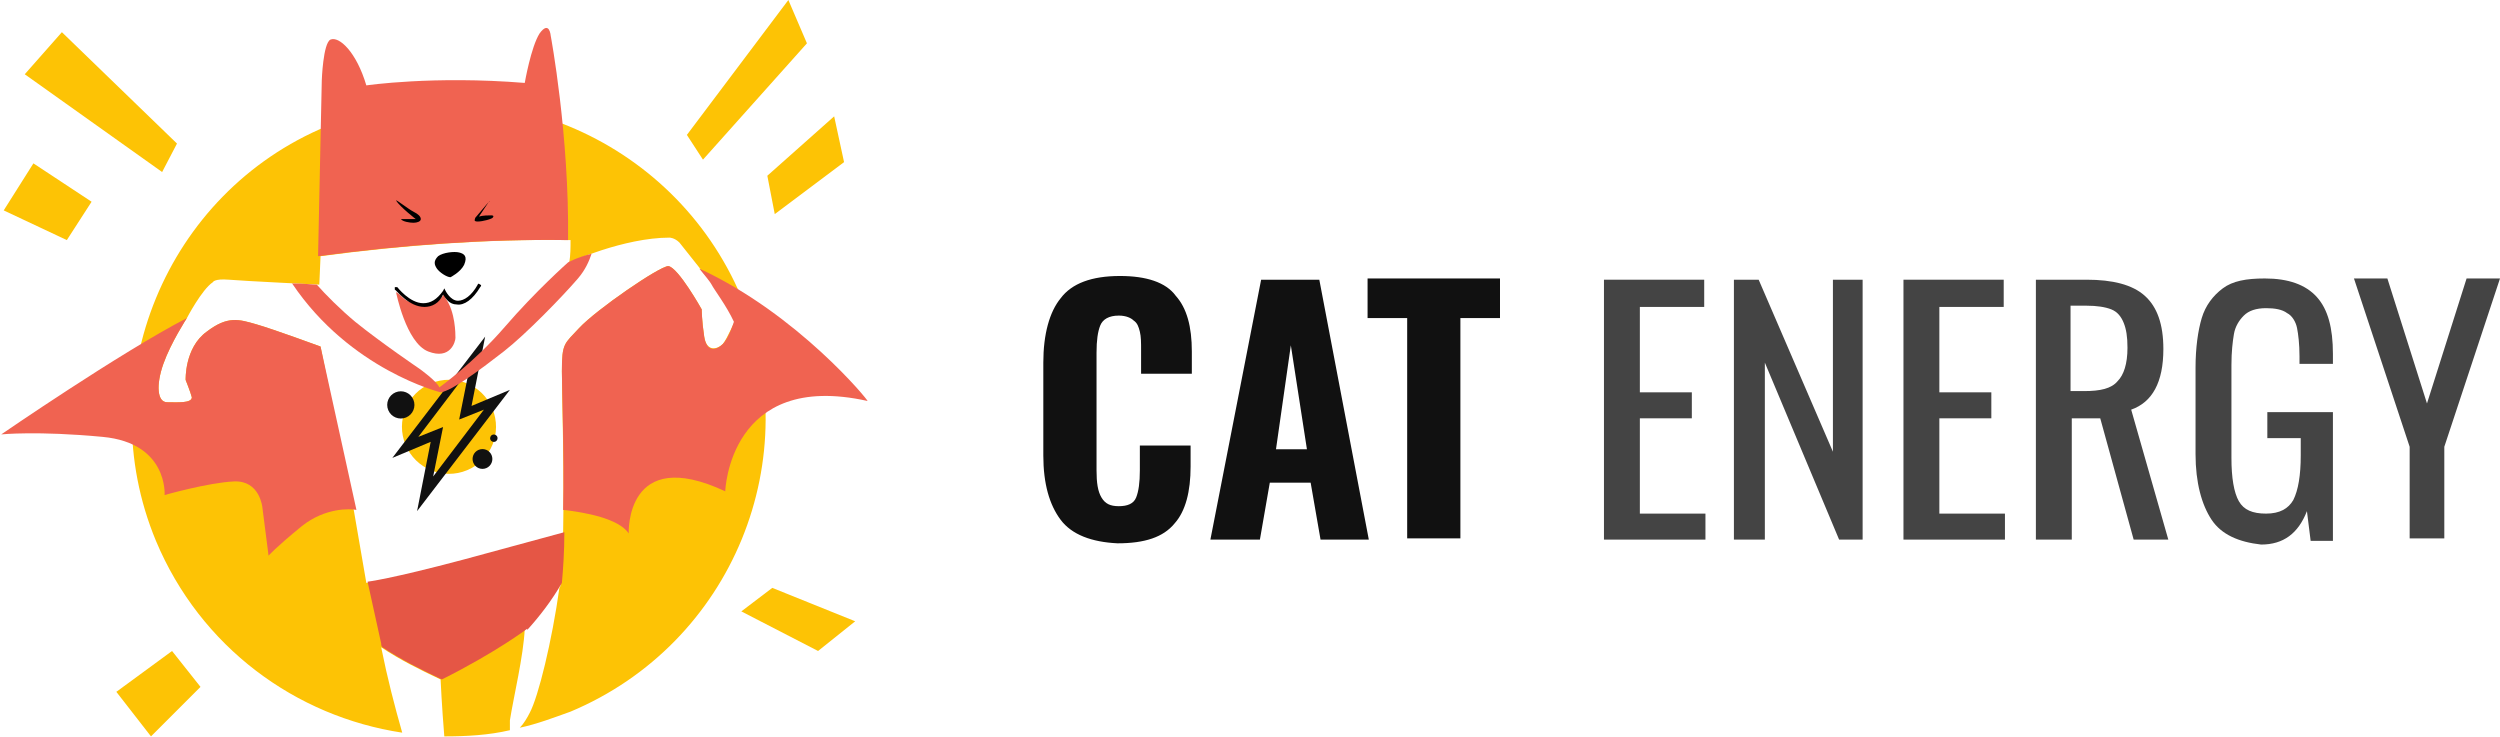
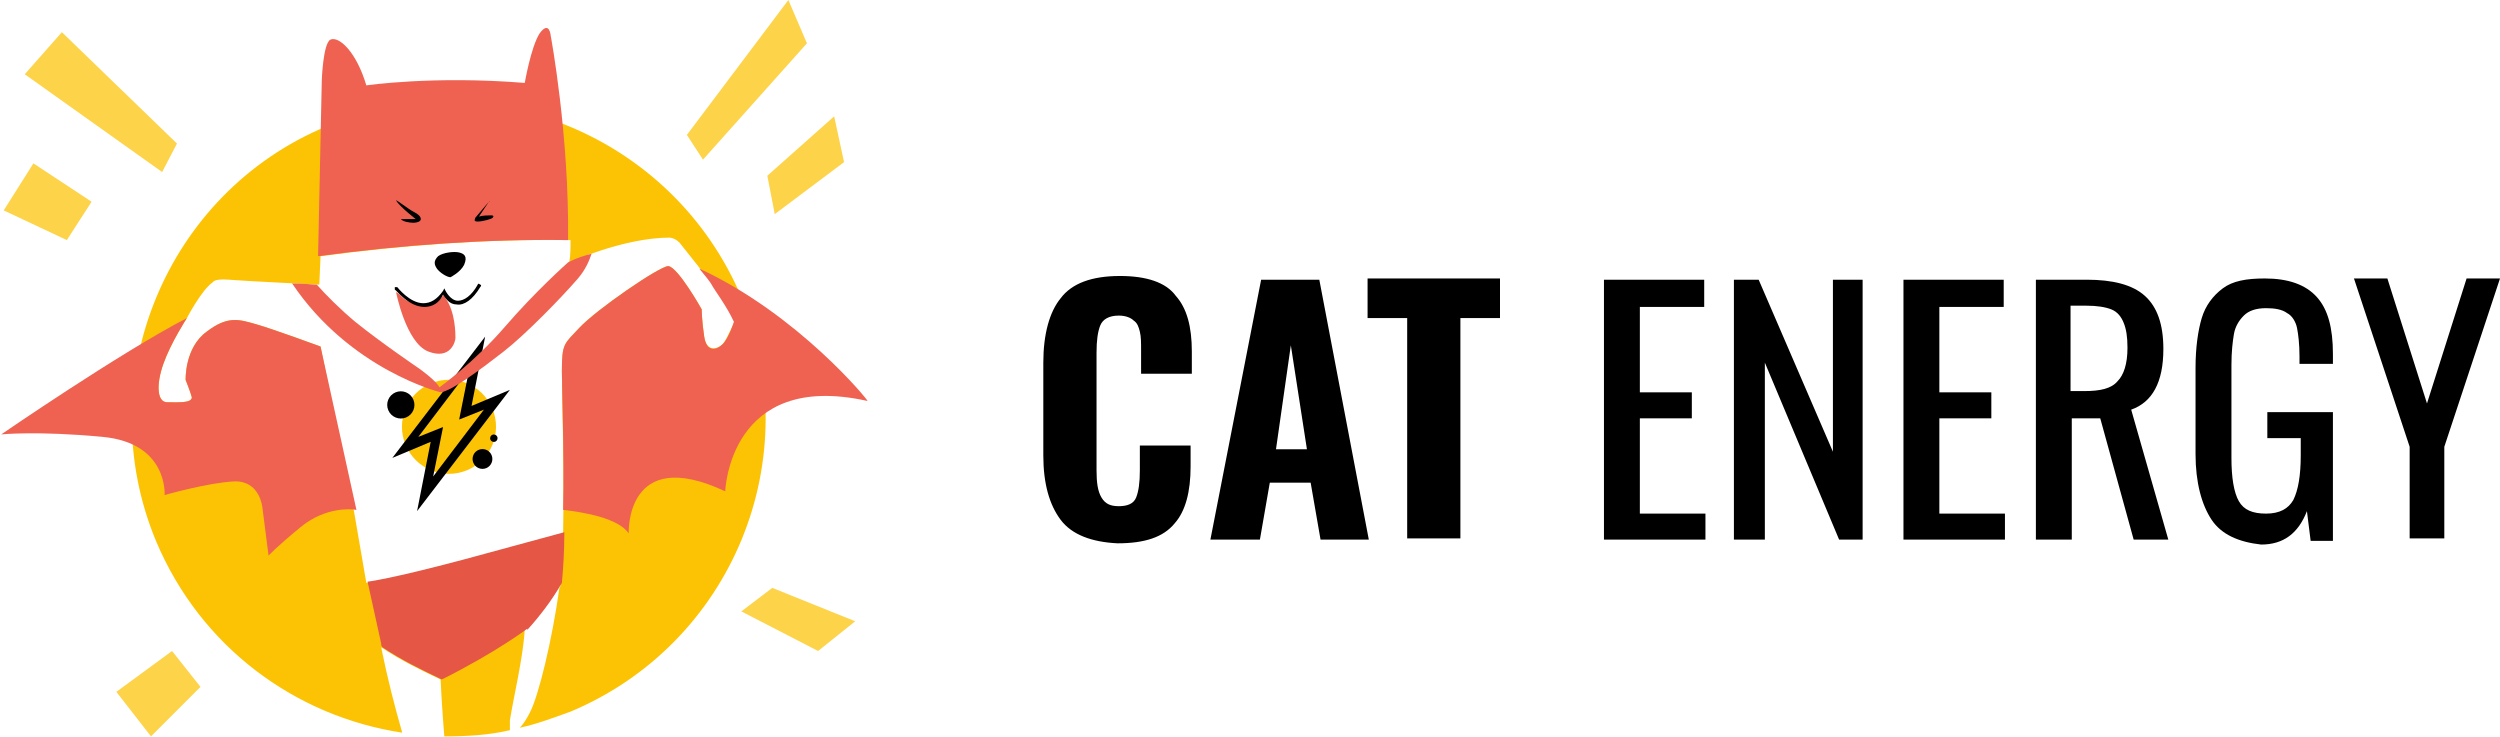
- <svg xmlns="http://www.w3.org/2000/svg" version="1.1" id="Layer_1" x="0px" y="0px" viewBox="0 0 202 59.5" style="enable-background:new 0 0 202 59.5;" xml:space="preserve">
-   <style type="text/css">
-     .st0 {
-       fill: #FDC305;
-     }
-     .st1 {
-       fill: #F06351;
-     }
-     .st2 {
-       fill: #E55645;
-     }
-     .st3 {
-       fill: #111111;
-     }
-     .st4 {
-       fill: #444444;
-     }
-   </style>
-   <path class="st0" d="M59.9,24c-5.5-13-20.5-19.2-33.5-13.8S7.2,30.7,12.6,43.7c3.6,8.6,11.3,14.2,19.9,15.5   c-0.6-2.1-1.2-4.4-1.7-6.9c1.5,1,3.1,1.8,4.8,2.6c0,0,0,0,0,0c0,0,0.1,2.2,0.3,4.6c1.8,0,3.6-0.1,5.3-0.5c0-0.2,0-0.4,0-0.8   c0.3-1.9,1.1-5.2,1.2-7.4c1.1-1.1,2.1-2.3,2.9-3.7c0,0,0,0,0,0c0,0.1,0,0.3-0.1,0.4c-0.6,4.3-1.7,8.8-2.4,10.1   c-0.2,0.4-0.5,0.9-0.8,1.2c1.4-0.3,2.7-0.8,4.1-1.3C59.2,52,65.3,37,59.9,24z M58.4,27.8c-0.4,0.4-1.3,0.7-1.5-0.6S56.7,25,56.7,25   s-1.9-3.4-2.7-3.5c-0.7,0-5.8,3.5-7.2,5c-1.2,1.3-1.4,1.2-1.4,3.5c0,1.7,0.2,8.2,0.1,13.1v0v0c0,0-2.2,0.6-8.1,2.2   c-6,1.6-7.8,1.8-7.8,1.8l-1-5.8c0,0,0,0,0,0c0,0,0,0,0,0c0,0,0,0,0,0c0,0,0,0,0,0c0,0,0,0,0,0c0,0,0,0,0,0L25.9,28   c0,0-3.8-1.4-5.2-1.8c-1.4-0.4-2.3-0.7-4,0.6c-1.8,1.3-1.7,3.9-1.7,3.9s0.4,1,0.5,1.4c0,0.5-1.2,0.4-2,0.4s-0.9-1.4-0.3-3.1   c0.6-1.7,1.9-3.7,1.9-3.7s1.2-2.3,2.1-2.9c0,0,0.1-0.3,1.3-0.2c1.1,0.1,7.3,0.4,7.3,0.4l0.1-2.3c6.7-0.9,13.5-1.4,20.2-1.3   c0,0.6,0,1.2-0.1,1.8c0,0,4.4-2,8.1-2c0,0,0.4,0,0.8,0.4c0.3,0.4,2.4,3,2.7,3.4c0.2,0.4,1.2,1.7,1.8,3C59.3,26,58.8,27.3,58.4,27.8z   " />
-   <path class="st1" d="M56.5,21.7c0.5,0.6,0.9,1.1,1,1.3c0.2,0.4,1.2,1.7,1.8,3c0,0-0.4,1.3-0.9,1.8s-1.3,0.7-1.5-0.6S56.7,25,56.7,25   s-1.9-3.4-2.7-3.5c-0.7,0-5.8,3.5-7.2,5c-1.2,1.3-1.4,1.2-1.4,3.5c0,1.5,0.2,6.6,0.1,11.2c1.8,0.2,4.5,0.7,5.3,1.9   c0,0-0.3-7.2,7.8-3.4c0,0,0.3-9.8,11.5-7.3C70.2,32.4,64.5,25.4,56.5,21.7z" />
-   <path class="st1" d="M45.9,19.4c0.1-8.5-1.4-16.5-1.4-16.5s-0.1-1.3-0.9-0.2c-0.7,1.1-1.2,4-1.2,4C35,6.1,29.6,6.9,29.6,6.9   c-0.8-2.7-2.2-4-2.9-3.7C26.1,3.5,26,6.5,26,6.5l-0.3,14.2C32.4,19.8,39.2,19.3,45.9,19.4z" />
-   <path class="st2" d="M45.4,47.1c0.1-1.1,0.2-2.5,0.2-4.1c0,0-2.2,0.6-8.1,2.2c-6,1.6-7.8,1.8-7.8,1.8l1.1,5c0,0.1,0,0.2,0.1,0.3   c1.5,1,3.1,1.8,4.8,2.6c4.4-2.2,6.9-4.1,6.9-4.1c0,0,0,0,0,0.1C43.6,49.8,44.6,48.5,45.4,47.1z" />
-   <path d="M32,16.2c0-0.1,1,0.7,1.4,0.9c0.4,0.2,0.6,0.4,0.6,0.6c0,0.2-0.3,0.3-0.6,0.3s-0.9-0.1-1-0.3c0,0,0.6,0,0.9,0h0.3   C33.7,17.8,32.3,16.7,32,16.2z" />
-   <path d="M39.5,16.3c0,0-1.1,1.3-1.1,1.3c0,0.1-0.2,0.3,0.2,0.3c0.4,0,1.1-0.2,1.2-0.3c0.1-0.1,0.1-0.2-0.1-0.2c-0.2,0-0.7,0-1,0.1   L39.5,16.3C39.6,16.3,39.6,16.2,39.5,16.3z" />
-   <path d="M36.4,22.4c0,0,0.8-0.4,1.1-1c0.3-0.7,0-0.9-0.4-1s-1.3,0-1.7,0.3c-0.4,0.4-0.3,0.7-0.1,1C35.5,22,36.1,22.4,36.4,22.4z" />
-   <path class="st1" d="M35.9,23.7c0,0-0.2,0.4-0.5,0.6c-0.2,0.2-0.6,0.4-1,0.4c-0.6,0-1.1-0.2-1.5-0.4c-0.2-0.1-0.4-0.3-0.5-0.4   c-0.2-0.2-0.4-0.3-0.4-0.3s0.8,4.1,2.6,4.8c1.8,0.7,2.2-0.8,2.2-1.1c0-0.3,0-2.1-0.8-3.2C36.1,23.6,36,23.8,35.9,23.7z" />
-   <g>
-     <path d="M34.3,24.8C34.3,24.8,34.3,24.8,34.3,24.8c-1.3,0-2.3-1.4-2.4-1.4c0-0.1,0-0.2,0-0.2c0.1,0,0.2,0,0.2,0c0,0,1,1.3,2.1,1.3     c0,0,0,0,0,0c0.6,0,1.1-0.3,1.6-1l0.1-0.2l0.1,0.2c0,0,0.4,0.8,1,0.8c0.5,0,1.1-0.4,1.6-1.3c0-0.1,0.1-0.1,0.2,0     c0.1,0,0.1,0.1,0,0.2c-0.6,1-1.3,1.5-1.9,1.4c-0.6,0-0.9-0.5-1.1-0.8C35.5,24.5,34.9,24.8,34.3,24.8z" />
-   </g>
-   <ellipse transform="matrix(0.9227 -0.3855 0.3855 0.9227 -10.5155 16.6462)" class="st0" cx="36.3" cy="34.5" rx="3.8" ry="3.8" />
-   <path class="st3" d="M41.2,31.5l-3.1,1.3l1.1-5.6l-7.5,9.8l3.1-1.3l-1.1,5.6L41.2,31.5z M33.8,35.3l4.1-5.4l-0.8,4l2-0.8L35,38.5   l0.8-4L33.8,35.3z" />
-   <ellipse transform="matrix(0.9227 -0.3855 0.3855 0.9227 -10.1149 15.0347)" class="st3" cx="32.4" cy="32.7" rx="1.1" ry="1.1" />
-   <ellipse transform="matrix(0.9227 -0.3855 0.3855 0.9227 -11.304 17.8881)" class="st3" cx="39" cy="37.1" rx="0.8" ry="0.8" />
-   <ellipse transform="matrix(0.9227 -0.3855 0.3855 0.9227 -10.5603 18.1253)" class="st3" cx="39.9" cy="35.4" rx="0.3" ry="0.3" />
-   <path class="st1" d="M45.9,21.2c0,0-2.6,2.3-5.1,5.2s-5.3,4.9-5.3,4.9c-0.2-0.5-1.6-1.5-1.6-1.5s-3.1-2.1-5.2-3.8   c-1.2-1-2.4-2.2-3.1-3c-0.3,0-1.1-0.1-2-0.1c4.7,7,12,8.8,12,8.8c0.9-0.1,3.3-1.9,5.1-3.3c1.8-1.4,4.8-4.5,6-5.9   c0.6-0.7,0.9-1.4,1.1-2C46.6,20.8,45.9,21.2,45.9,21.2z" />
-   <polygon class="st0" points="65.2,3.5 56.8,12.9 55.5,10.9 63.7,0 " />
-   <polygon class="st0" points="62.6,17.3 68.2,13.1 67.4,9.4 62,14.2 " />
-   <polygon class="st0" points="59.9,49.4 66.1,52.6 69.1,50.2 62.4,47.5 " />
-   <polygon class="st0" points="2,6 5,2.6 14.3,11.6 13.1,13.9 " />
-   <polygon class="st0" points="7.4,16.3 2.7,13.2 0.3,17 5.4,19.4 " />
-   <polygon class="st0" points="13.9,52.6 9.4,55.9 12.2,59.5 16.2,55.5 " />
-   <path class="st1" d="M25.9,28c0,0-3.8-1.4-5.2-1.8c-1.4-0.4-2.3-0.7-4,0.6c-1.8,1.3-1.7,3.9-1.7,3.9s0.4,1,0.5,1.4   c0,0.5-1.2,0.4-2,0.4s-0.9-1.4-0.3-3.1c0.6-1.7,1.9-3.7,1.9-3.7c-5.4,2.8-15,9.4-15,9.4s2.9-0.3,8.2,0.2c5.3,0.5,5,4.7,5,4.7   s3.5-1,5.6-1.1c2.1-0.1,2.3,2.1,2.3,2.1l0.5,3.9c0,0,0.5-0.6,2.7-2.4c1.9-1.5,3.9-1.4,4.4-1.3c0,0,0,0,0,0L25.9,28z" />
-   <g>
-     <path class="st3" d="M85.7,42c-0.9-1.2-1.4-2.9-1.4-5.2v-7.5c0-2.3,0.5-4.1,1.4-5.2c0.9-1.2,2.5-1.8,4.8-1.8c2.1,0,3.7,0.5,4.5,1.6     c0.9,1,1.3,2.5,1.3,4.5v1.8h-4.1v-1.9c0-0.6,0-1.1-0.1-1.5c-0.1-0.4-0.2-0.7-0.5-0.9c-0.2-0.2-0.6-0.4-1.2-0.4     c-0.8,0-1.3,0.3-1.5,0.8c-0.2,0.5-0.3,1.2-0.3,2.2v9.5c0,1,0.1,1.7,0.4,2.2c0.3,0.5,0.7,0.7,1.4,0.7c0.7,0,1.2-0.2,1.4-0.7     c0.2-0.5,0.3-1.2,0.3-2.2v-2h4.1v1.7c0,2-0.4,3.6-1.3,4.6c-0.9,1.1-2.4,1.6-4.6,1.6C88.2,43.8,86.6,43.2,85.7,42z" />
-     <path class="st3" d="M101.9,22.6h4.7l4,21h-3.9l-0.8-4.6h-3.3l-0.8,4.6h-4L101.9,22.6z M105.6,36.3l-1.3-8.4l-1.2,8.4H105.6z" />
-     <path class="st3" d="M113.7,25.7h-3.2v-3.2h10.7v3.2H118v17.8h-4.3V25.7z" />
-     <path class="st4" d="M129.6,22.6h8.1v2.2h-5.2v6.9h4.2v2.1h-4.2v7.7h5.3v2.1h-8.2V22.6z" />
-     <path class="st4" d="M140.1,22.6h2l6,13.9V22.6h2.4v21h-1.9l-6-14.3v14.3h-2.5V22.6z" />
-     <path class="st4" d="M153.8,22.6h8.1v2.2h-5.2v6.9h4.2v2.1h-4.2v7.7h5.3v2.1h-8.2V22.6z" />
-     <path class="st4" d="M164.4,22.6h4.2c2.1,0,3.7,0.4,4.7,1.3c1,0.9,1.5,2.3,1.5,4.3c0,2.7-0.9,4.3-2.6,4.9l3,10.5h-2.8l-2.7-9.8     h-2.3v9.8h-2.9V22.6z M168.4,31.6c1.3,0,2.2-0.2,2.7-0.8c0.5-0.5,0.8-1.4,0.8-2.7c0-0.9-0.1-1.5-0.3-2c-0.2-0.5-0.5-0.9-1-1.1     c-0.5-0.2-1.2-0.3-2-0.3h-1.3v6.9H168.4z" />
-     <path class="st4" d="M178.7,42c-0.8-1.2-1.3-3-1.3-5.3v-7c0-1.6,0.2-3,0.5-4c0.3-1,0.9-1.8,1.7-2.4c0.8-0.6,1.9-0.8,3.4-0.8     c1.9,0,3.3,0.5,4.2,1.5c0.9,1,1.3,2.5,1.3,4.6v0.8h-2.7v-0.6c0-1-0.1-1.8-0.2-2.3c-0.1-0.5-0.4-1-0.8-1.2c-0.4-0.3-1-0.4-1.7-0.4     c-0.8,0-1.4,0.2-1.8,0.6c-0.4,0.4-0.7,0.9-0.8,1.5c-0.1,0.6-0.2,1.4-0.2,2.5V37c0,1.6,0.2,2.8,0.6,3.5c0.4,0.7,1.1,1,2.2,1     c1.1,0,1.8-0.4,2.2-1.1c0.4-0.8,0.6-2,0.6-3.6v-1.4h-2.7v-2.1h5.3v10.4h-1.8l-0.3-2.4c-0.7,1.8-1.9,2.7-3.7,2.7     C180.9,43.8,179.5,43.2,178.7,42z" />
-     <path class="st4" d="M194.7,36.1l-4.5-13.6h2.7l3.2,10.1l3.2-10.1h2.7l-4.5,13.6v7.4h-2.8V36.1z" />
-   </g>
+ <svg xmlns="http://www.w3.org/2000/svg" id="Layer_1" viewBox="0 0 202 59.5">
+   <path d="M59.9 24C54.4 11 39.4 4.8 26.4 10.2S7.2 30.7 12.6 43.7c3.6 8.6 11.3 14.2 19.9 15.5-.6-2.1-1.2-4.4-1.7-6.9 1.5 1 3.1 1.8 4.8 2.6 0 0 .1 2.2.3 4.6 1.8 0 3.6-.1 5.3-.5v-.8c.3-1.9 1.1-5.2 1.2-7.4 1.1-1.1 2.1-2.3 2.9-3.7 0 .1 0 .3-.1.4-.6 4.3-1.7 8.8-2.4 10.1-.2.4-.5.9-.8 1.2 1.4-.3 2.7-.8 4.1-1.3C59.2 52 65.3 37 59.9 24zm-1.5 3.8c-.4.4-1.3.7-1.5-.6s-.2-2.2-.2-2.2-1.9-3.4-2.7-3.5c-.7 0-5.8 3.5-7.2 5-1.2 1.3-1.4 1.2-1.4 3.5 0 1.7.2 8.2.1 13.1 0 0-2.2.6-8.1 2.2-6 1.6-7.8 1.8-7.8 1.8l-1-5.8L25.9 28s-3.8-1.4-5.2-1.8c-1.4-.4-2.3-.7-4 .6-1.8 1.3-1.7 3.9-1.7 3.9s.4 1 .5 1.4c0 .5-1.2.4-2 .4s-.9-1.4-.3-3.1c.6-1.7 1.9-3.7 1.9-3.7s1.2-2.3 2.1-2.9c0 0 .1-.3 1.3-.2 1.1.1 7.3.4 7.3.4l.1-2.3c6.7-.9 13.5-1.4 20.2-1.3 0 .6 0 1.2-.1 1.8 0 0 4.4-2 8.1-2 0 0 .4 0 .8.4.3.4 2.4 3 2.7 3.4.2.4 1.2 1.7 1.8 3-.1 0-.6 1.3-1 1.8z" fill="#fcc305" />
+   <path d="M56.5 21.7c.5.6.9 1.1 1 1.3.2.4 1.2 1.7 1.8 3 0 0-.4 1.3-.9 1.8s-1.3.7-1.5-.6-.2-2.2-.2-2.2-1.9-3.4-2.7-3.5c-.7 0-5.8 3.5-7.2 5-1.2 1.3-1.4 1.2-1.4 3.5 0 1.5.2 6.6.1 11.2 1.8.2 4.5.7 5.3 1.9 0 0-.3-7.2 7.8-3.4 0 0 .3-9.8 11.5-7.3.1 0-5.6-7-13.6-10.7zm-10.6-2.3c.1-8.5-1.4-16.5-1.4-16.5s-.1-1.3-.9-.2c-.7 1.1-1.2 4-1.2 4-7.4-.6-12.8.2-12.8.2-.8-2.7-2.2-4-2.9-3.7-.6.3-.7 3.3-.7 3.3l-.3 14.2c6.7-.9 13.5-1.4 20.2-1.3z" fill="#ef6251" />
+   <path d="M45.4 47.1c.1-1.1.2-2.5.2-4.1 0 0-2.2.6-8.1 2.2-6 1.6-7.8 1.8-7.8 1.8l1.1 5c0 .1 0 .2.1.3 1.5 1 3.1 1.8 4.8 2.6 4.4-2.2 6.9-4.1 6.9-4.1v.1c1-1.1 2-2.4 2.8-3.8z" fill="#e55645" />
+   <path d="M32 16.2c0-.1 1 .7 1.4.9.4.2.6.4.6.6 0 .2-.3.3-.6.3s-.9-.1-1-.3h1.2c.1.1-1.3-1-1.6-1.5zm7.5.1l-1.1 1.3c0 .1-.2.3.2.3s1.1-.2 1.2-.3c.1-.1.1-.2-.1-.2s-.7 0-1 .1l.8-1.2c.1 0 .1-.1 0 0zm-3.1 6.1s.8-.4 1.1-1c.3-.7 0-.9-.4-1s-1.3 0-1.7.3c-.4.4-.3.7-.1 1 .2.3.8.7 1.1.7z" />
+   <path d="M35.9 23.7s-.2.4-.5.6c-.2.2-.6.4-1 .4-.6 0-1.1-.2-1.5-.4-.2-.1-.4-.3-.5-.4-.2-.2-.4-.3-.4-.3s.8 4.1 2.6 4.8c1.8.7 2.2-.8 2.2-1.1 0-.3 0-2.1-.8-3.2.1-.5 0-.3-.1-.4z" fill="#ef6251" />
+   <path d="M34.3 24.8c-1.3 0-2.3-1.4-2.4-1.4v-.2h.2s1 1.3 2.1 1.3c.6 0 1.1-.3 1.6-1l.1-.2.1.2s.4.8 1 .8c.5 0 1.1-.4 1.6-1.3 0-.1.1-.1.2 0 .1 0 .1.1 0 .2-.6 1-1.3 1.5-1.9 1.4-.6 0-.9-.5-1.1-.8-.3.7-.9 1-1.5 1z" />
+   <ellipse transform="rotate(-22.676 36.253 34.547)" class="st0" cx="36.3" cy="34.5" rx="3.8" ry="3.8" fill="#fcc305" />
+   <path class="st3" d="M41.2 31.5l-3.1 1.3 1.1-5.6-7.5 9.8 3.1-1.3-1.1 5.6 7.5-9.8zm-7.4 3.8l4.1-5.4-.8 4 2-.8-4.1 5.4.8-4-2 .8z" />
+   <ellipse transform="rotate(-22.676 32.435 32.742)" class="st3" cx="32.4" cy="32.7" rx="1.1" ry="1.1" />
+   <ellipse transform="rotate(-22.676 38.956 37.134)" class="st3" cx="39" cy="37.1" rx=".8" ry=".8" />
+   <ellipse transform="rotate(-22.676 39.92 35.398)" class="st3" cx="39.9" cy="35.4" rx=".3" ry=".3" />
+   <path d="M45.9 21.2s-2.6 2.3-5.1 5.2-5.3 4.9-5.3 4.9c-.2-.5-1.6-1.5-1.6-1.5s-3.1-2.1-5.2-3.8c-1.2-1-2.4-2.2-3.1-3-.3 0-1.1-.1-2-.1 4.7 7 12 8.8 12 8.8.9-.1 3.3-1.9 5.1-3.3 1.8-1.4 4.8-4.5 6-5.9.6-.7.9-1.4 1.1-2-1.2.3-1.9.7-1.9.7z" fill="#ef6251" />
+   <path d="M65.2 3.5l-8.4 9.4-1.3-2L63.7 0zm-2.6 13.8l5.6-4.2-.8-3.7-5.4 4.8zm-2.7 32.1l6.2 3.2 3-2.4-6.7-2.7zM2 6l3-3.4 9.3 9-1.2 2.3zm5.4 10.3l-4.7-3.1L.3 17l5.1 2.4zm6.5 36.3l-4.5 3.3 2.8 3.6 4-4z" fill="#fdd349" />
+   <path d="M25.9 28s-3.8-1.4-5.2-1.8c-1.4-.4-2.3-.7-4 .6-1.8 1.3-1.7 3.9-1.7 3.9s.4 1 .5 1.4c0 .5-1.2.4-2 .4s-.9-1.4-.3-3.1c.6-1.7 1.9-3.7 1.9-3.7-5.4 2.8-15 9.4-15 9.4s2.9-.3 8.2.2c5.3.5 5 4.7 5 4.7s3.5-1 5.6-1.1c2.1-.1 2.3 2.1 2.3 2.1l.5 3.9s.5-.6 2.7-2.4c1.9-1.5 3.9-1.4 4.4-1.3L25.9 28z" fill="#ef6251" />
+   <path d="M85.7 42c-.9-1.2-1.4-2.9-1.4-5.2v-7.5c0-2.3.5-4.1 1.4-5.2.9-1.2 2.5-1.8 4.8-1.8 2.1 0 3.7.5 4.5 1.6.9 1 1.3 2.5 1.3 4.5v1.8h-4.1v-1.9c0-.6 0-1.1-.1-1.5-.1-.4-.2-.7-.5-.9-.2-.2-.6-.4-1.2-.4-.8 0-1.3.3-1.5.8-.2.5-.3 1.2-.3 2.2V38c0 1 .1 1.7.4 2.2.3.5.7.7 1.4.7s1.2-.2 1.4-.7c.2-.5.3-1.2.3-2.2v-2h4.1v1.7c0 2-.4 3.6-1.3 4.6-.9 1.1-2.4 1.6-4.6 1.6-2.1-.1-3.7-.7-4.6-1.9zm16.2-19.4h4.7l4 21h-3.9l-.8-4.6h-3.3l-.8 4.6h-4l4.1-21zm3.7 13.7l-1.3-8.4-1.2 8.4h2.5zm8.1-10.6h-3.2v-3.2h10.7v3.2H118v17.8h-4.3V25.7z" />
+   <path d="M129.6 22.6h8.1v2.2h-5.2v6.9h4.2v2.1h-4.2v7.7h5.3v2.1h-8.2v-21zm10.5 0h2l6 13.9V22.6h2.4v21h-1.9l-6-14.3v14.3h-2.5v-21zm13.7 0h8.1v2.2h-5.2v6.9h4.2v2.1h-4.2v7.7h5.3v2.1h-8.2v-21zm10.6 0h4.2c2.1 0 3.7.4 4.7 1.3s1.5 2.3 1.5 4.3c0 2.7-.9 4.3-2.6 4.9l3 10.5h-2.8l-2.7-9.8h-2.3v9.8h-2.9v-21zm4 9c1.3 0 2.2-.2 2.7-.8.5-.5.8-1.4.8-2.7 0-.9-.1-1.5-.3-2-.2-.5-.5-.9-1-1.1-.5-.2-1.2-.3-2-.3h-1.3v6.9h1.1zM178.7 42c-.8-1.2-1.3-3-1.3-5.3v-7c0-1.6.2-3 .5-4s.9-1.8 1.7-2.4c.8-.6 1.9-.8 3.4-.8 1.9 0 3.3.5 4.2 1.5.9 1 1.3 2.5 1.3 4.6v.8h-2.7v-.6c0-1-.1-1.8-.2-2.3-.1-.5-.4-1-.8-1.2-.4-.3-1-.4-1.7-.4-.8 0-1.4.2-1.8.6-.4.4-.7.9-.8 1.5-.1.6-.2 1.4-.2 2.5V37c0 1.6.2 2.8.6 3.5.4.7 1.1 1 2.2 1s1.8-.4 2.2-1.1c.4-.8.6-2 .6-3.6v-1.4h-2.7v-2.1h5.3v10.4h-1.8l-.3-2.4c-.7 1.8-1.9 2.7-3.7 2.7-1.8-.2-3.2-.8-4-2zm16-5.9l-4.5-13.6h2.7l3.2 10.1 3.2-10.1h2.7l-4.5 13.6v7.4h-2.8v-7.4z" />
</svg>
